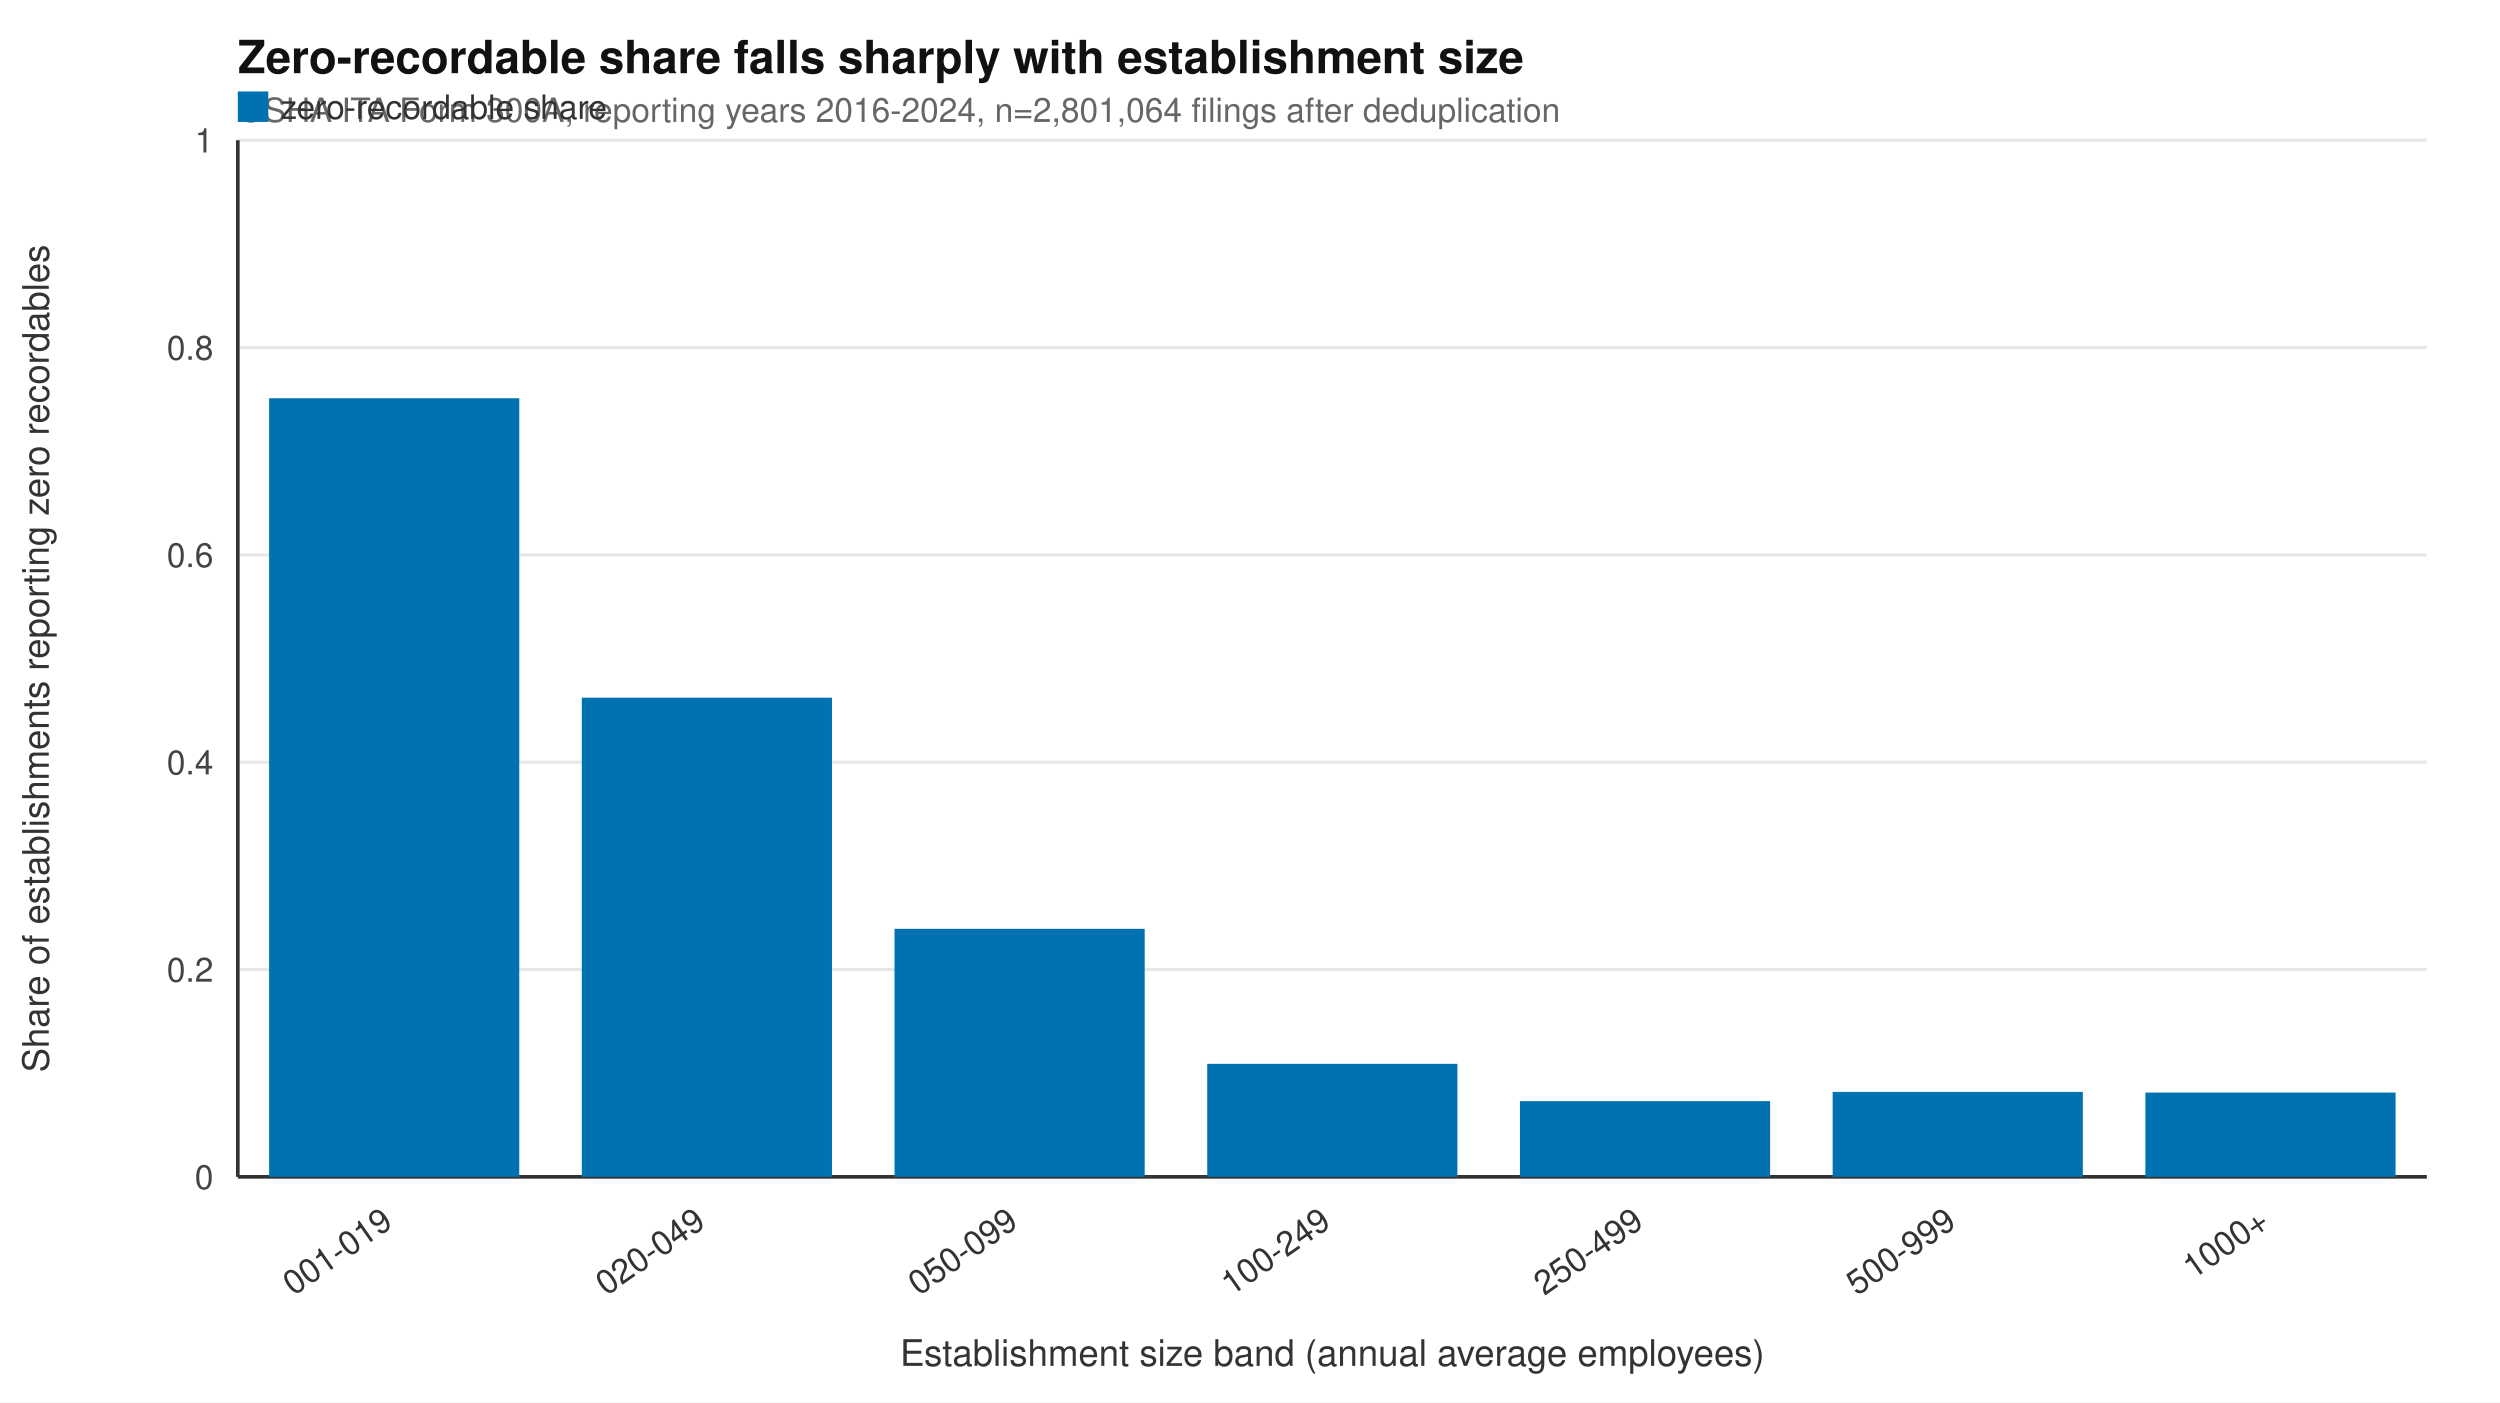
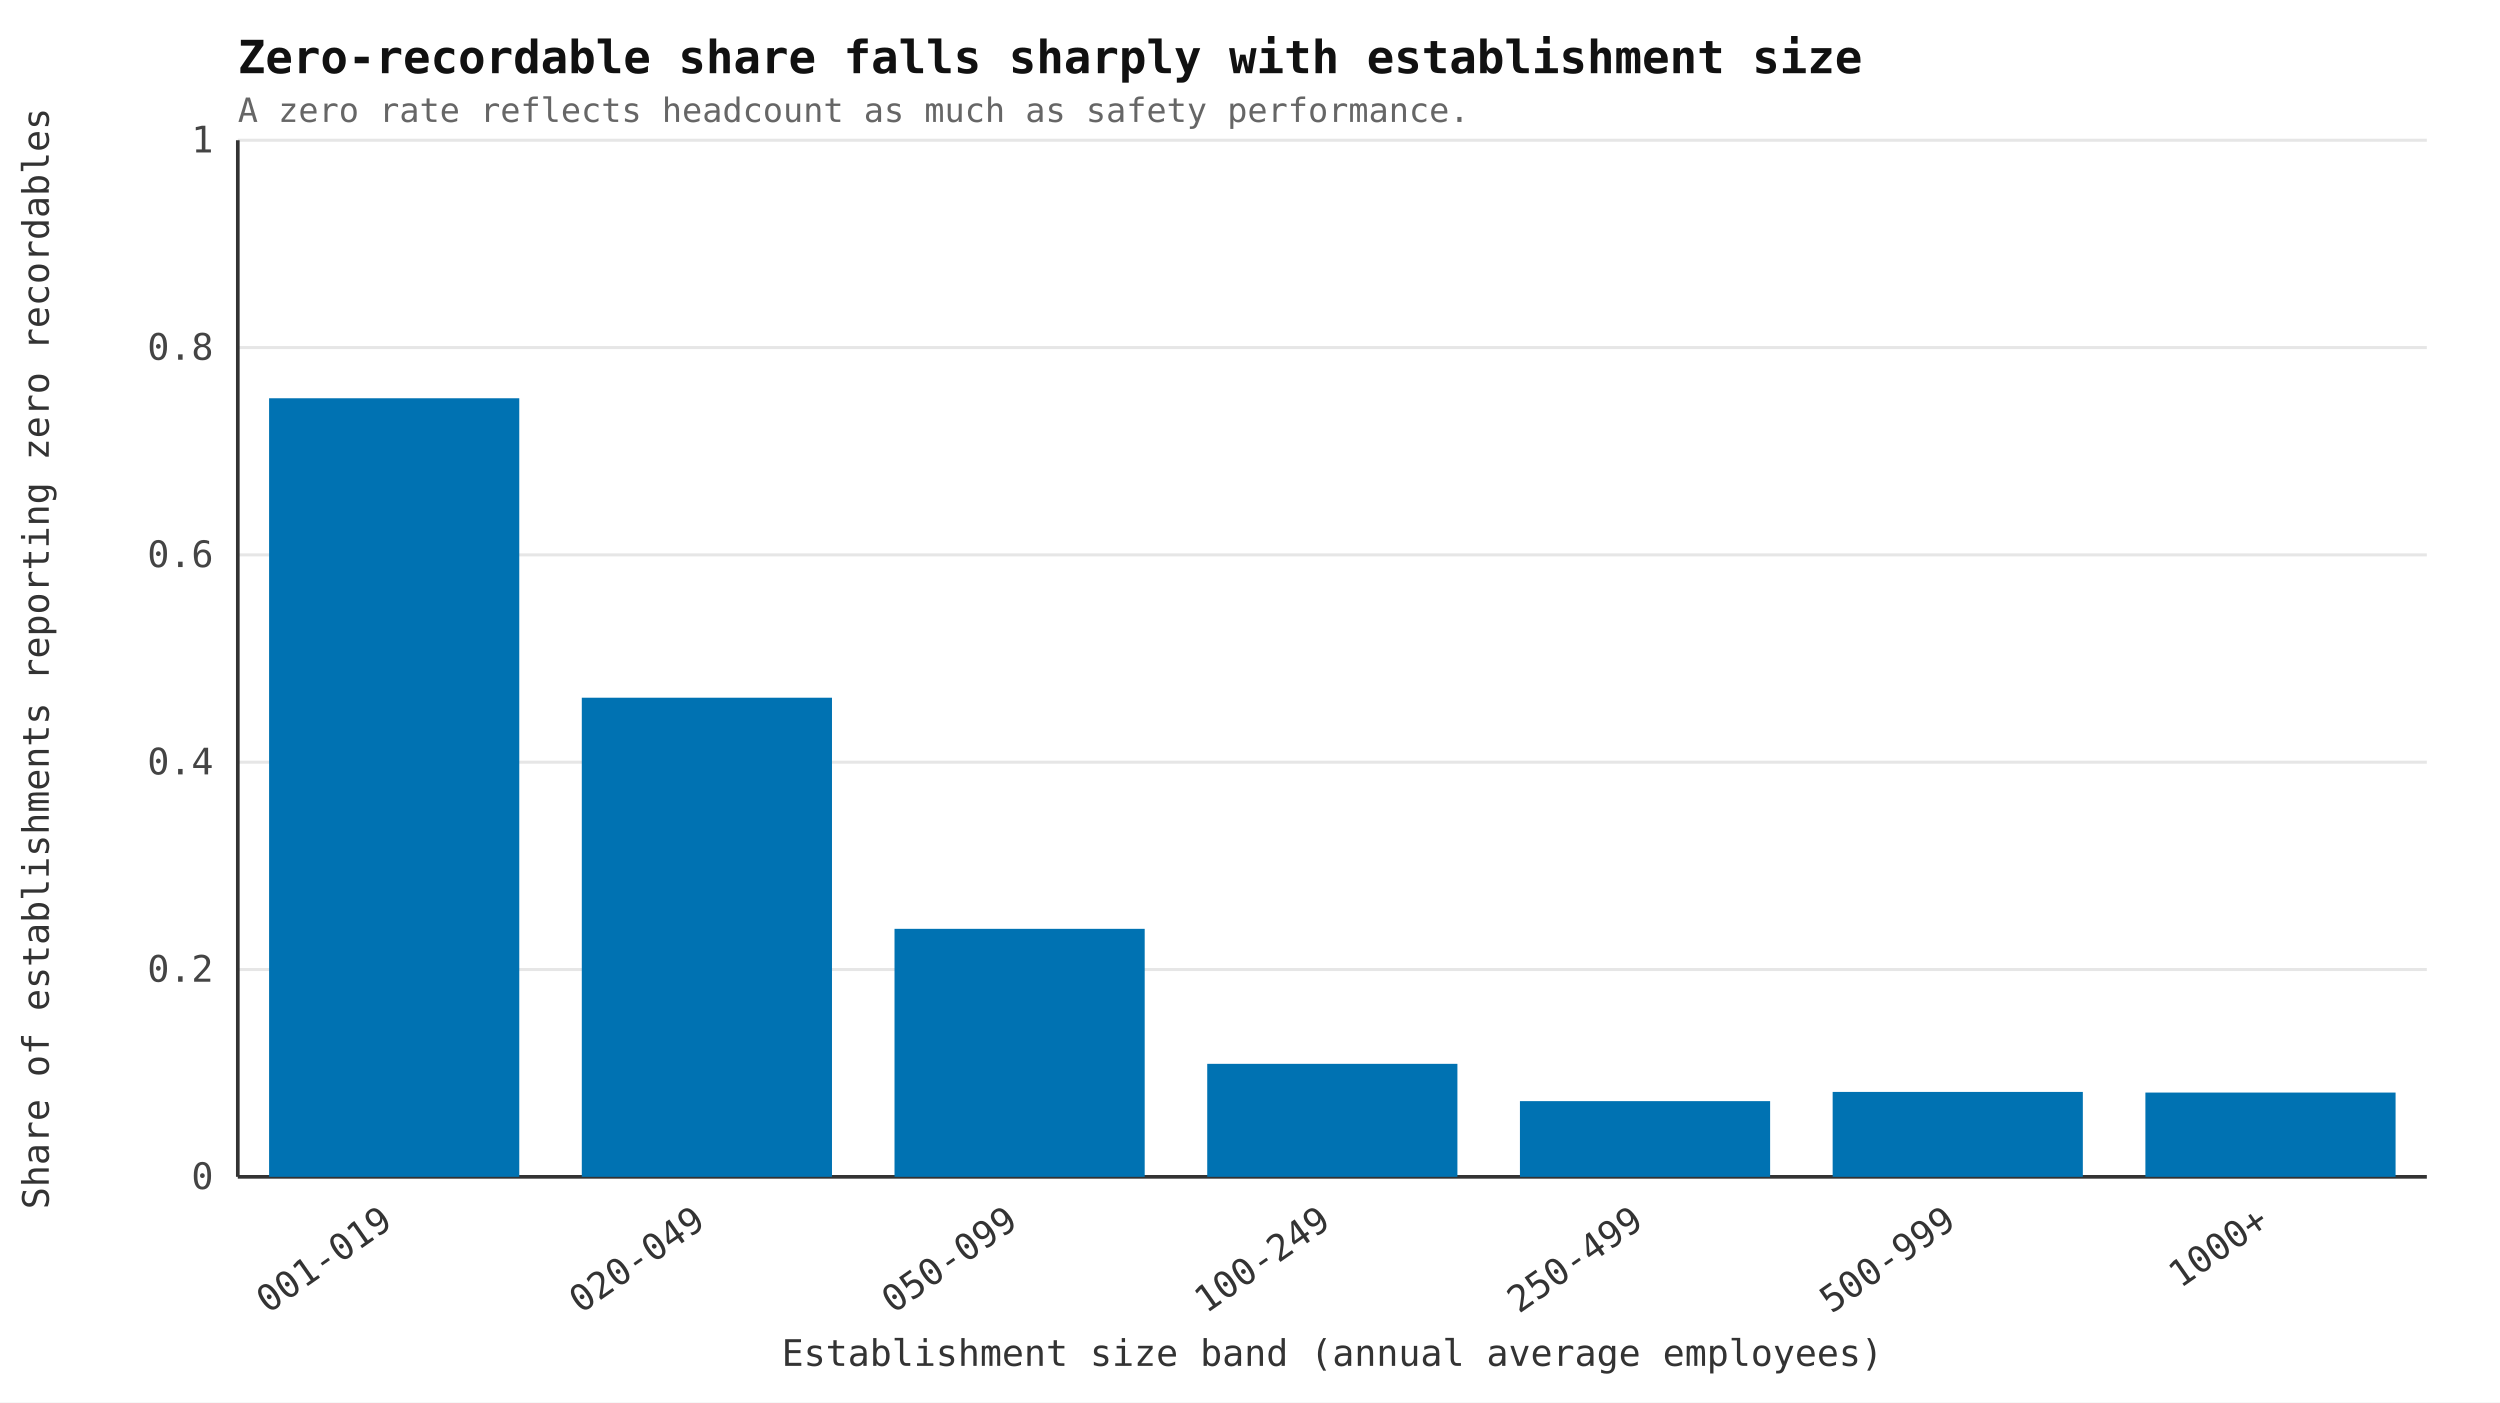
- <svg xmlns="http://www.w3.org/2000/svg" width="820" height="460" viewBox="0 0 820 460" font-family="system-ui, -apple-system, 'Segoe UI', Helvetica, Arial, sans-serif">
+ <svg xmlns="http://www.w3.org/2000/svg" width="820" height="460" viewBox="0 0 820 460" font-family="'IBM Plex Mono', ui-monospace, 'SF Mono', Menlo, Consolas, monospace">
  <rect x="0" y="0" width="820" height="460" fill="#ffffff" />
  <line x1="78" y1="386.00" x2="796" y2="386.00" stroke="#e6e6e6" stroke-width="1" />
-   <text x="70" y="390.00" font-size="11" text-anchor="end" fill="#444">0</text>
+   <text x="70" y="390.00" font-size="12" text-anchor="end" fill="#444">0</text>
  <line x1="78" y1="318.00" x2="796" y2="318.00" stroke="#e6e6e6" stroke-width="1" />
-   <text x="70" y="322.00" font-size="11" text-anchor="end" fill="#444">0.2</text>
+   <text x="70" y="322.00" font-size="12" text-anchor="end" fill="#444">0.2</text>
  <line x1="78" y1="250.00" x2="796" y2="250.00" stroke="#e6e6e6" stroke-width="1" />
-   <text x="70" y="254.00" font-size="11" text-anchor="end" fill="#444">0.4</text>
+   <text x="70" y="254.00" font-size="12" text-anchor="end" fill="#444">0.4</text>
  <line x1="78" y1="182.00" x2="796" y2="182.00" stroke="#e6e6e6" stroke-width="1" />
-   <text x="70" y="186.00" font-size="11" text-anchor="end" fill="#444">0.6</text>
+   <text x="70" y="186.00" font-size="12" text-anchor="end" fill="#444">0.6</text>
  <line x1="78" y1="114.00" x2="796" y2="114.00" stroke="#e6e6e6" stroke-width="1" />
-   <text x="70" y="118.00" font-size="11" text-anchor="end" fill="#444">0.8</text>
+   <text x="70" y="118.00" font-size="12" text-anchor="end" fill="#444">0.8</text>
  <line x1="78" y1="46.00" x2="796" y2="46.00" stroke="#e6e6e6" stroke-width="1" />
-   <text x="70" y="50.00" font-size="11" text-anchor="end" fill="#444">1</text>
+   <text x="70" y="50.00" font-size="12" text-anchor="end" fill="#444">1</text>
  <line x1="78" y1="46" x2="78" y2="386" stroke="#333" stroke-width="1.2" />
  <line x1="78" y1="386" x2="796" y2="386" stroke="#333" stroke-width="1.2" />
  <rect x="88.26" y="130.63" width="82.06" height="255.37" fill="#0072B2" />
  <rect x="190.83" y="228.85" width="82.06" height="157.15" fill="#0072B2" />
  <rect x="293.40" y="304.66" width="82.06" height="81.34" fill="#0072B2" />
  <rect x="395.97" y="348.94" width="82.06" height="37.06" fill="#0072B2" />
  <rect x="498.54" y="361.17" width="82.06" height="24.83" fill="#0072B2" />
  <rect x="601.11" y="358.15" width="82.06" height="27.85" fill="#0072B2" />
  <rect x="703.69" y="358.36" width="82.06" height="27.64" fill="#0072B2" />
-   <text x="129.3" y="402.0" font-size="11" text-anchor="end" fill="#333" transform="rotate(-35 129.3 402.0)">001-019</text>
-   <text x="231.9" y="402.0" font-size="11" text-anchor="end" fill="#333" transform="rotate(-35 231.9 402.0)">020-049</text>
-   <text x="334.4" y="402.0" font-size="11" text-anchor="end" fill="#333" transform="rotate(-35 334.4 402.0)">050-099</text>
-   <text x="437.0" y="402.0" font-size="11" text-anchor="end" fill="#333" transform="rotate(-35 437.0 402.0)">100-249</text>
-   <text x="539.6" y="402.0" font-size="11" text-anchor="end" fill="#333" transform="rotate(-35 539.6 402.0)">250-499</text>
-   <text x="642.1" y="402.0" font-size="11" text-anchor="end" fill="#333" transform="rotate(-35 642.1 402.0)">500-999</text>
-   <text x="744.7" y="402.0" font-size="11" text-anchor="end" fill="#333" transform="rotate(-35 744.7 402.0)">1000+</text>
+   <text x="129.3" y="402.0" font-size="12" text-anchor="end" fill="#333" transform="rotate(-35 129.3 402.0)">001-019</text>
+   <text x="231.9" y="402.0" font-size="12" text-anchor="end" fill="#333" transform="rotate(-35 231.9 402.0)">020-049</text>
+   <text x="334.4" y="402.0" font-size="12" text-anchor="end" fill="#333" transform="rotate(-35 334.4 402.0)">050-099</text>
+   <text x="437.0" y="402.0" font-size="12" text-anchor="end" fill="#333" transform="rotate(-35 437.0 402.0)">100-249</text>
+   <text x="539.6" y="402.0" font-size="12" text-anchor="end" fill="#333" transform="rotate(-35 539.6 402.0)">250-499</text>
+   <text x="642.1" y="402.0" font-size="12" text-anchor="end" fill="#333" transform="rotate(-35 642.1 402.0)">500-999</text>
+   <text x="744.7" y="402.0" font-size="12" text-anchor="end" fill="#333" transform="rotate(-35 744.7 402.0)">1000+</text>
  <text x="78" y="24" font-size="15" font-weight="600" fill="#111">Zero-recordable share falls sharply with establishment size</text>
-   <text x="78" y="40" font-size="11" fill="#666">OSHA ITA Form 300A, reporting years 2016-2024, n=2,801,064 filings after deduplication</text>
+   <text x="78" y="40" font-size="11" fill="#666">A zero rate reflects headcount as much as safety performance.</text>
  <text x="437.0" y="448" font-size="12" text-anchor="middle" fill="#333">Establishment size band (annual average employees)</text>
  <text x="16" y="216.0" font-size="12" text-anchor="middle" fill="#333" transform="rotate(-90 16 216.0)">Share of establishments reporting zero recordables</text>
-   <rect x="78.0" y="30" width="10" height="10" fill="#0072B2" />
-   <text x="92.0" y="39" font-size="11" fill="#333">zero-recordable share</text>
</svg>
